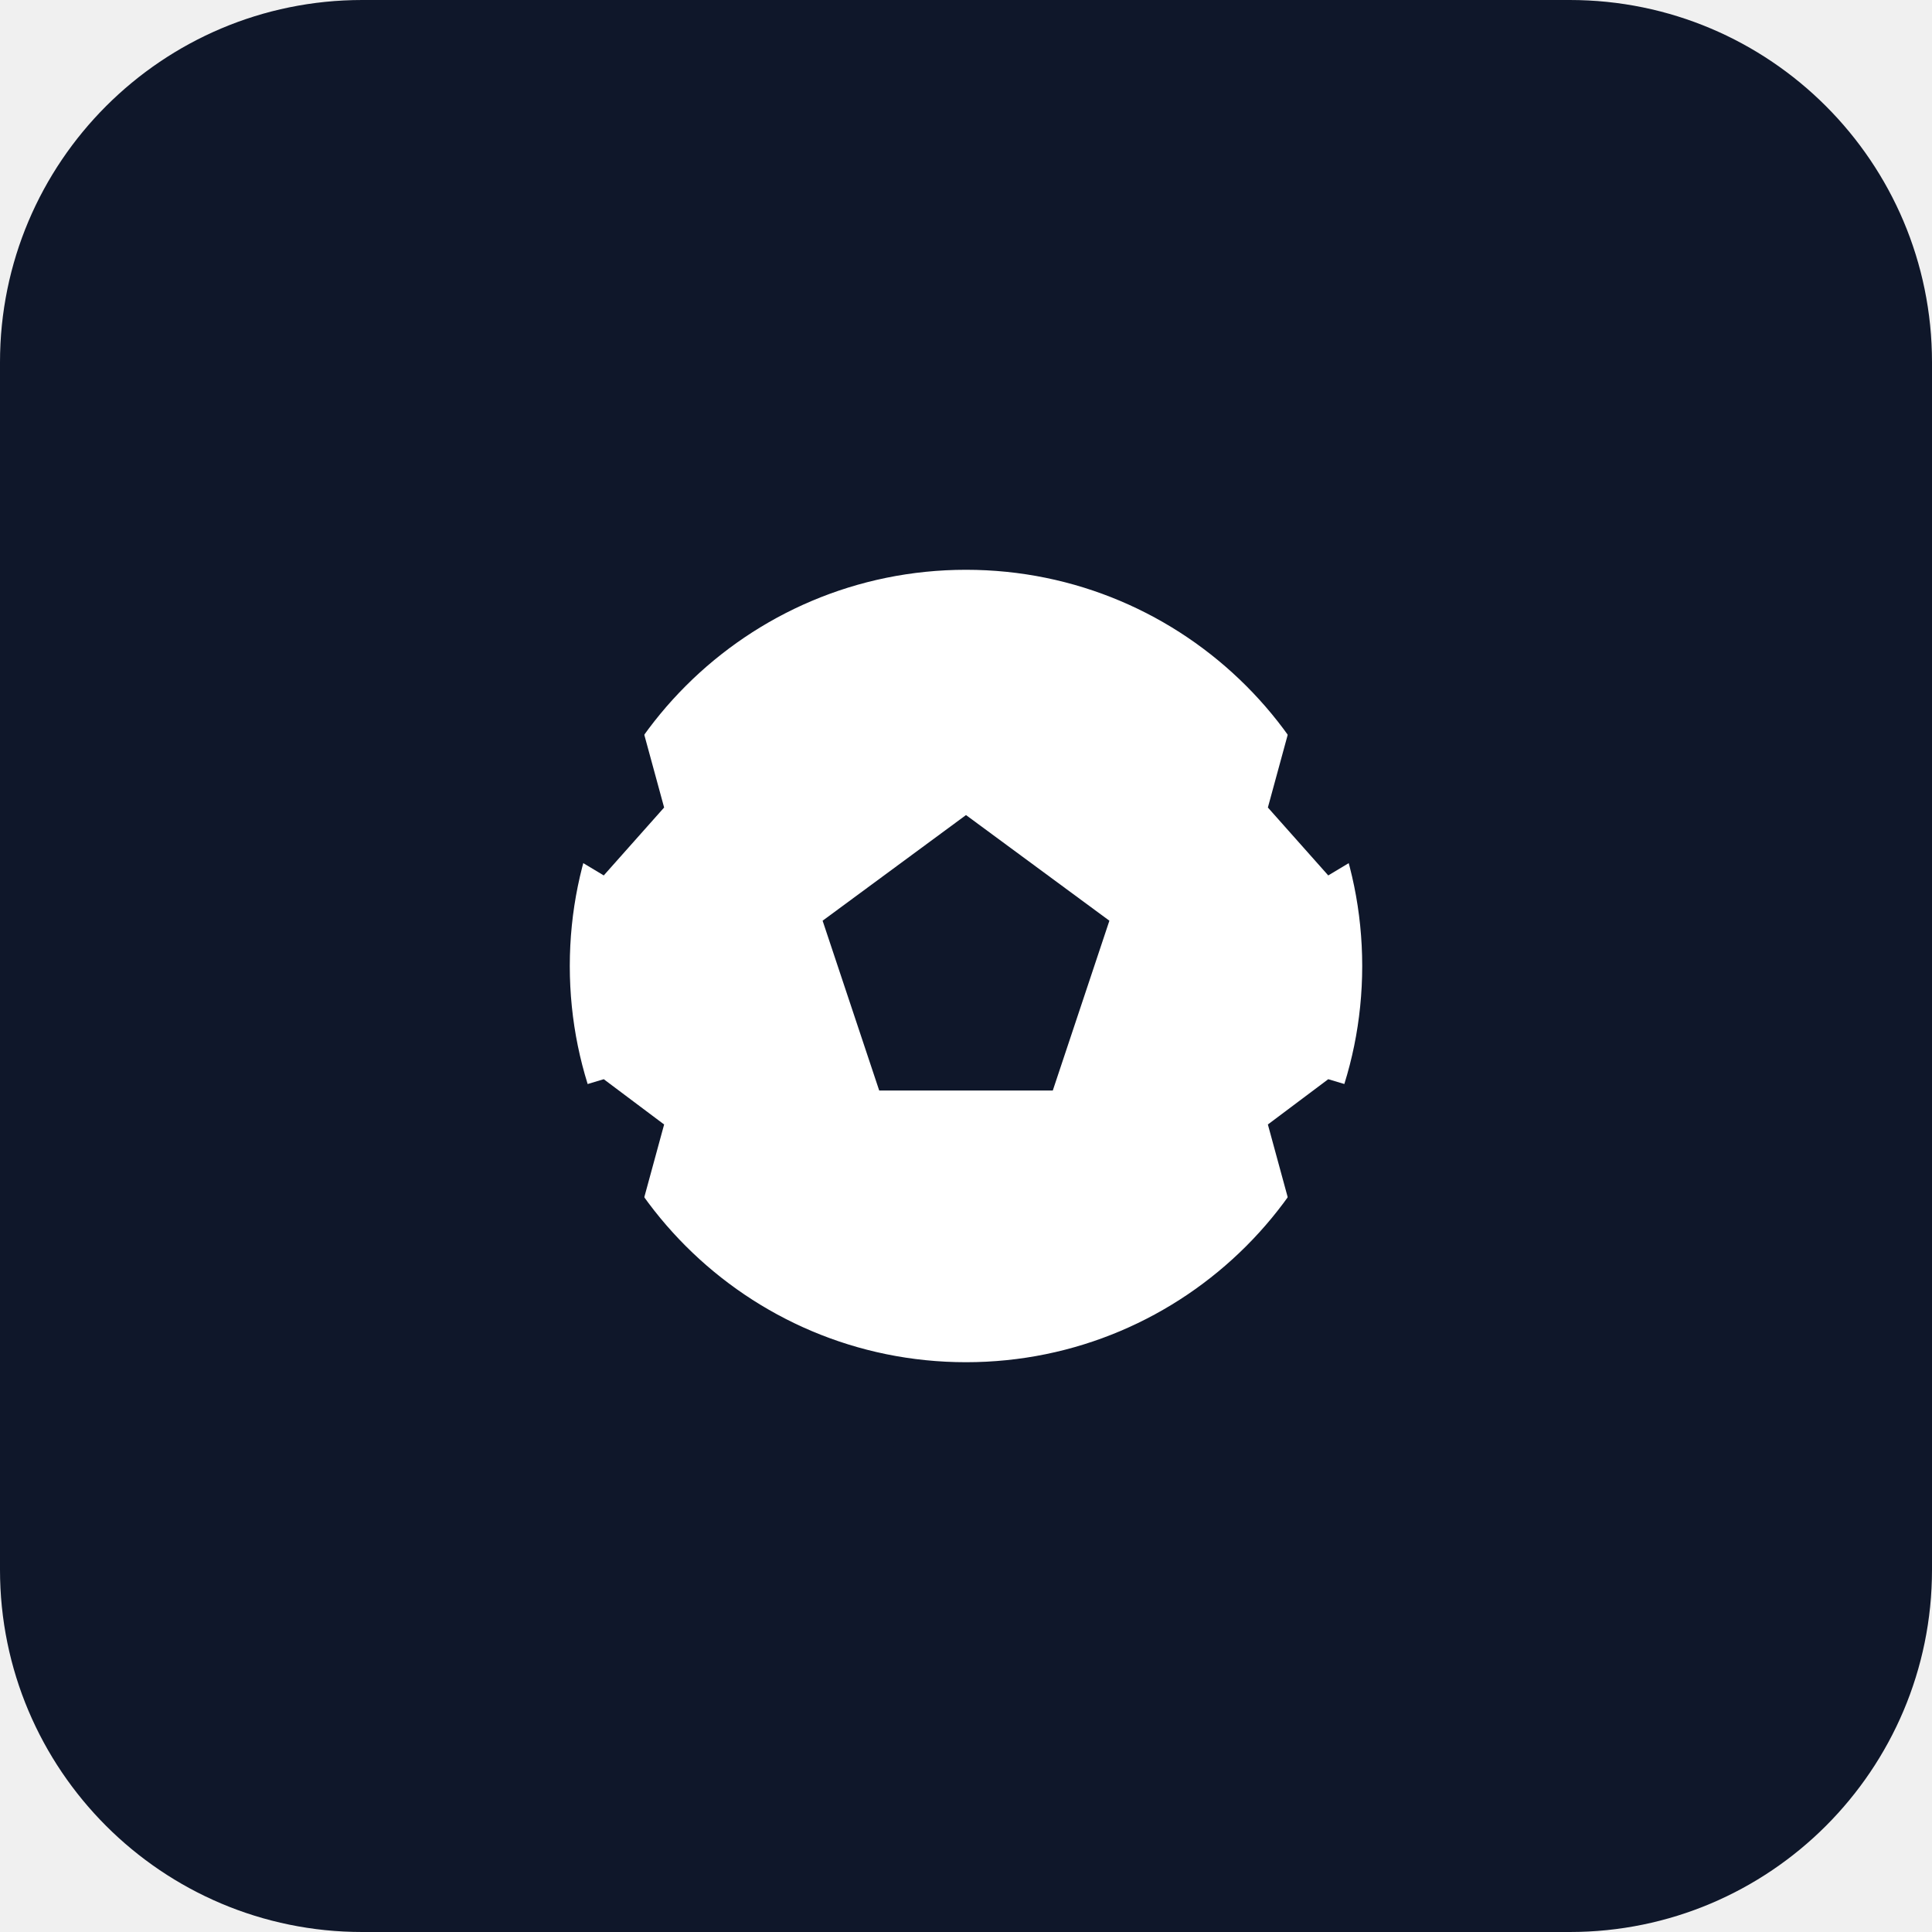
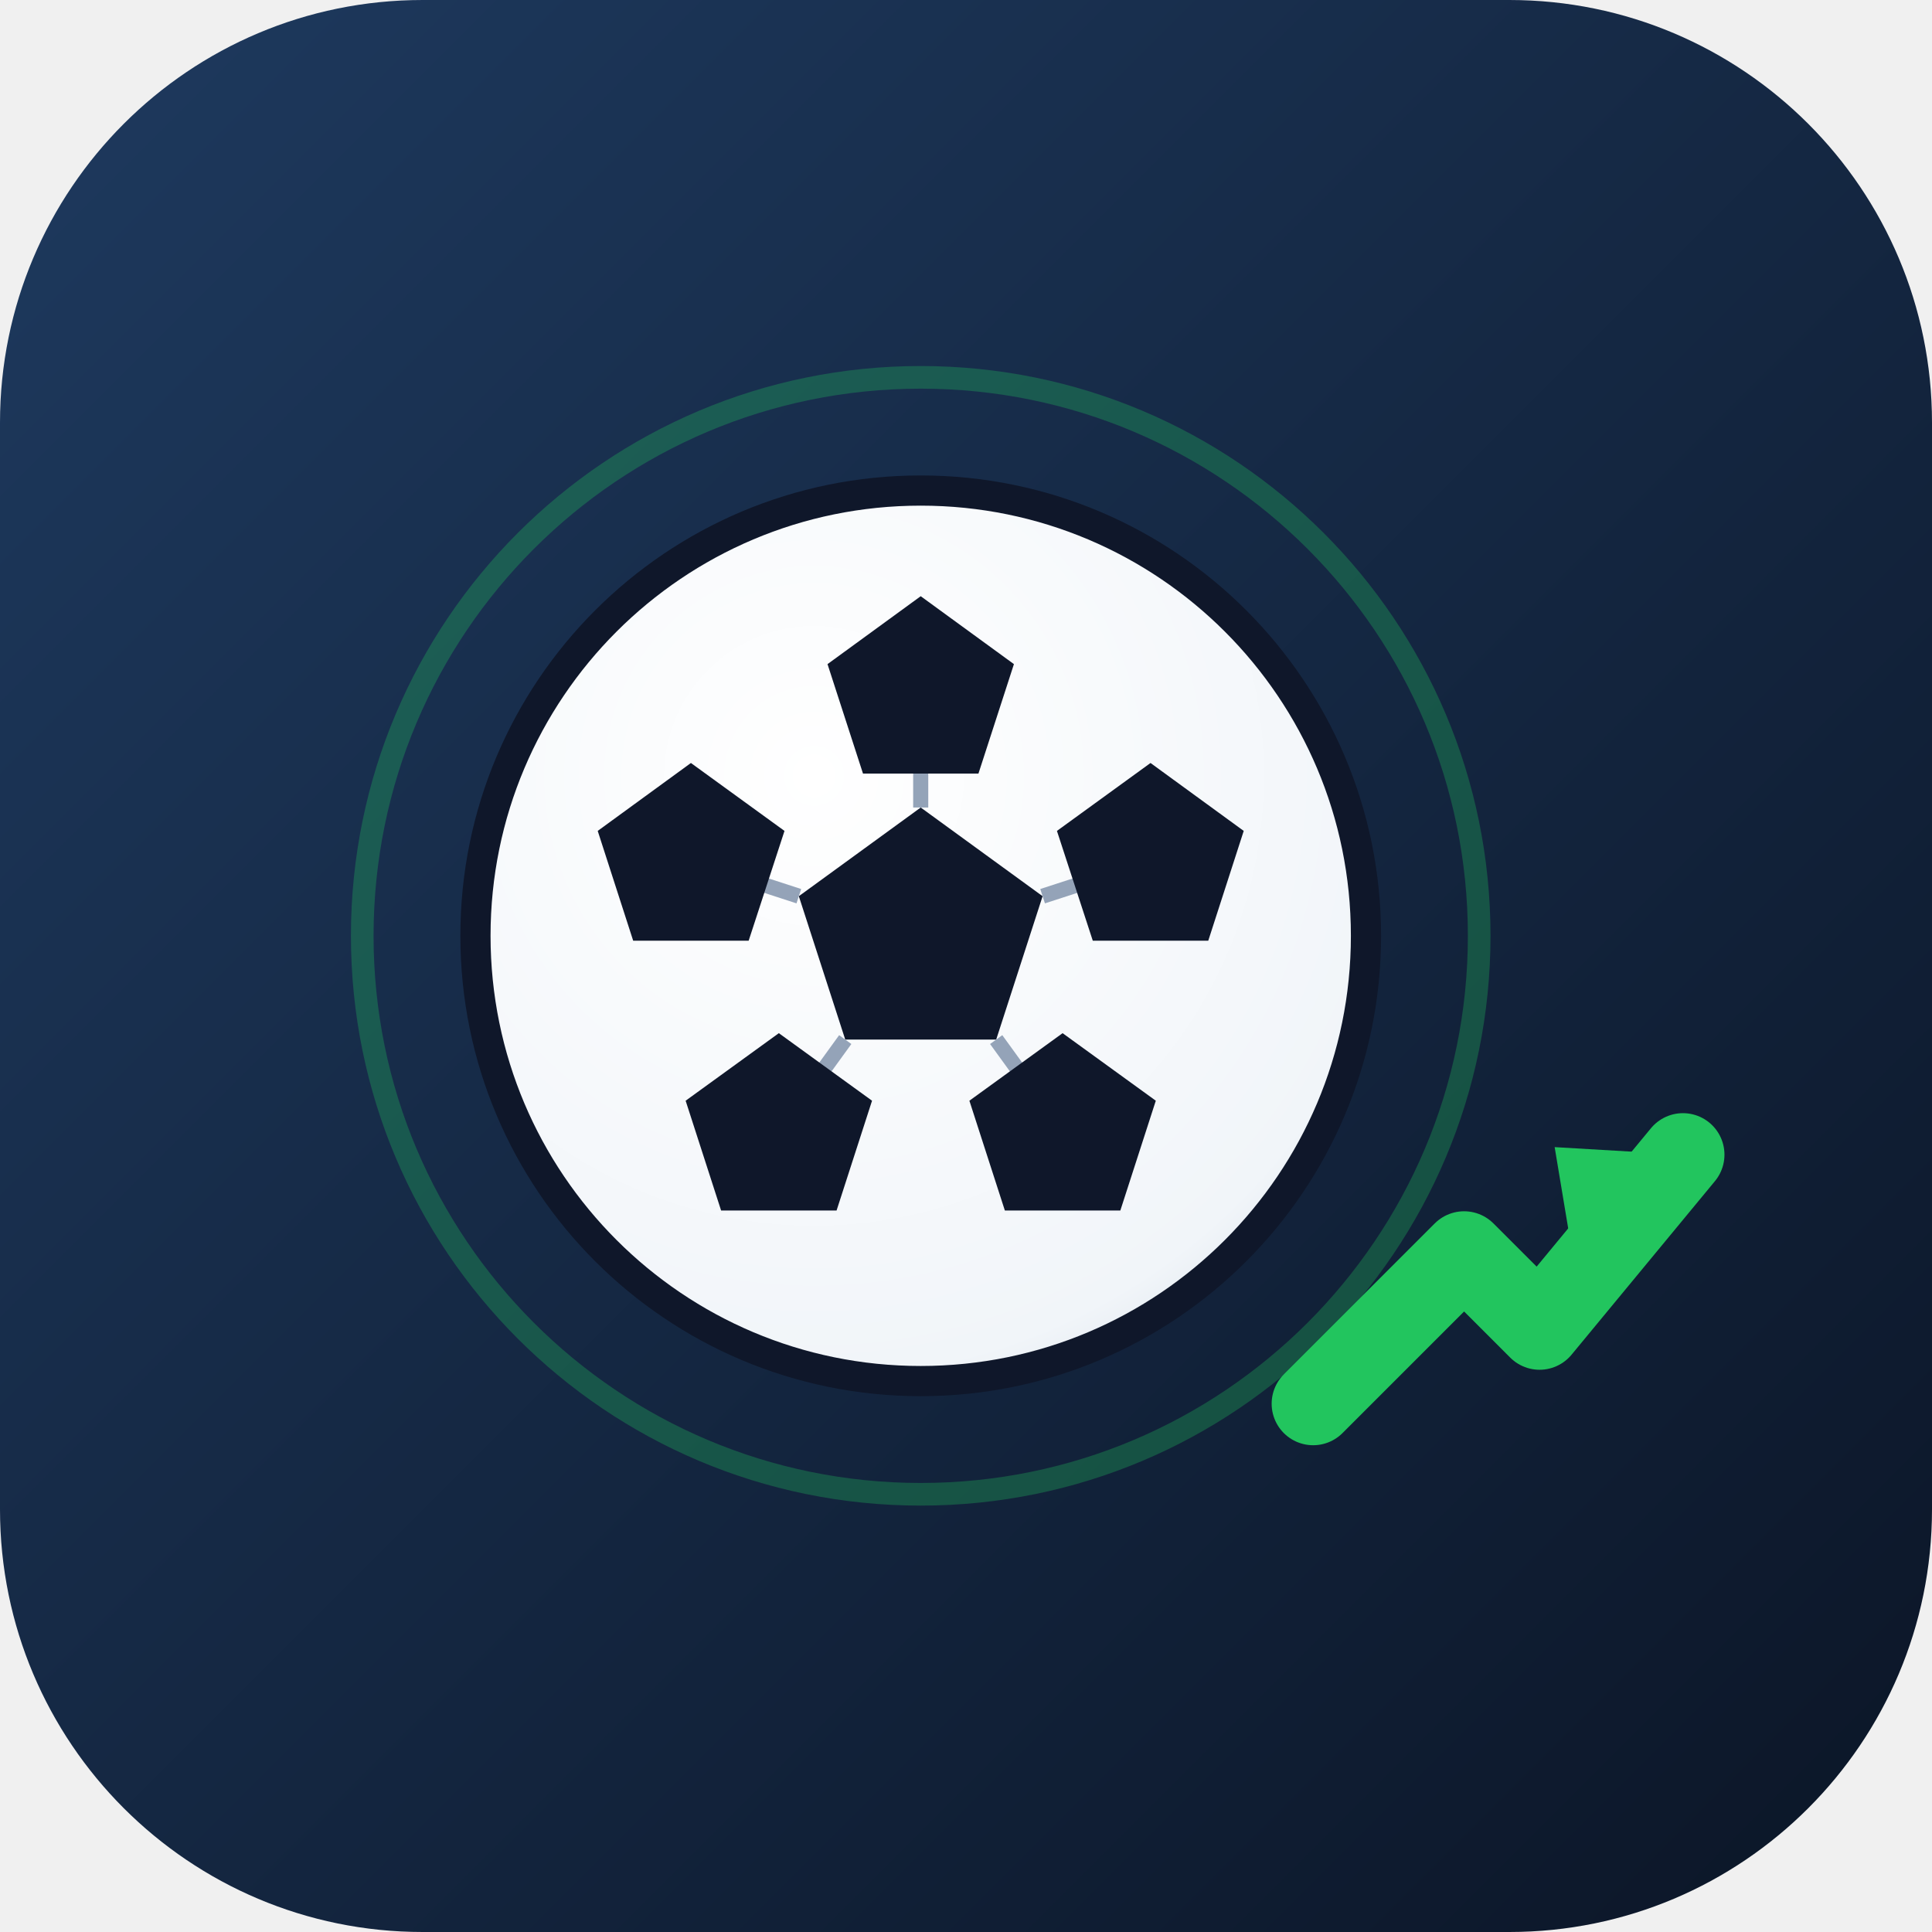
<svg xmlns="http://www.w3.org/2000/svg" viewBox="0 0 512 512">
-   <rect width="512" height="512" rx="96" fill="#0f172a" />
-   <circle cx="256" cy="256" r="110" fill="#ffffff" stroke="#0f172a" stroke-width="10" />
-   <g fill="#0f172a">
-     <polygon points="256,216 294,244 279,289 233,289 218,244" />
-     <polygon points="256,112 276,126 268,150 244,150 236,126" />
-     <polygon points="362,196 372,220 352,232 336,214 342,192" />
-     <polygon points="362,316 342,320 336,298 352,286 372,292" />
-     <polygon points="150,196 140,220 160,232 176,214 170,192" />
-     <polygon points="150,316 170,320 176,298 160,286 140,292" />
-     <polygon points="256,400 236,386 244,362 268,362 276,386" />
-   </g>
+   <defs>
+     <linearGradient id="bg" x1="0" y1="0" x2="1" y2="1">
+       <stop offset="0" stop-color="#1e3a5f" />
+       <stop offset="1" stop-color="#0b1526" />
+     </linearGradient>
+     <radialGradient id="ball" cx="0.38" cy="0.32" r="0.9">
+       <stop offset="0" stop-color="#ffffff" />
+       <stop offset="0.75" stop-color="#f1f5f9" />
+       <stop offset="1" stop-color="#cbd5e1" />
+     </radialGradient>
+   </defs>
+   <rect width="512" height="512" rx="112" fill="url(#bg)" />
+   <circle cx="244" cy="248" r="148" fill="none" stroke="#22c55e" stroke-width="6" opacity="0.30" />
+   <circle cx="244" cy="248" r="118" fill="url(#ball)" />
+   <line x1="244.0" y1="214.0" x2="244.0" y2="184.0" stroke="#94a3b8" stroke-width="4" />
+   <line x1="276.3" y1="237.5" x2="304.9" y2="228.2" stroke="#94a3b8" stroke-width="4" />
+   <line x1="264.0" y1="275.5" x2="281.6" y2="299.8" stroke="#94a3b8" stroke-width="4" />
+   <line x1="224.0" y1="275.5" x2="206.4" y2="299.8" stroke="#94a3b8" stroke-width="4" />
+   <line x1="211.7" y1="237.5" x2="183.1" y2="228.2" stroke="#94a3b8" stroke-width="4" />
+   <polygon points="244.0,214.0 276.3,237.5 264.0,275.5 224.0,275.5 211.7,237.5" fill="#0f172a" />
+   <polygon points="244.0,158.0 268.7,176.0 259.3,205.0 228.7,205.0 219.3,176.0" fill="#0f172a" />
+   <polygon points="329.6,220.2 320.2,249.3 289.6,249.3 280.1,220.2 304.9,202.2" fill="#0f172a" />
+   <polygon points="296.9,320.8 266.3,320.8 256.9,291.7 281.6,273.8 306.3,291.7" fill="#0f172a" />
+   <polygon points="191.1,320.8 181.7,291.7 206.4,273.8 231.1,291.7 221.7,320.8" fill="#0f172a" />
+   <polygon points="158.4,220.2 183.1,202.2 207.9,220.2 198.4,249.3 167.8,249.3" fill="#0f172a" />
+   <circle cx="244" cy="248" r="118" fill="none" stroke="#0f172a" stroke-width="8" />
+   <path d="M348 372 L388 332 L408 352 L446 306" fill="none" stroke="#22c55e" stroke-width="22" stroke-linecap="round" stroke-linejoin="round" />
+   <polygon points="446,306 412,304 418,340" fill="#22c55e" />
</svg>
